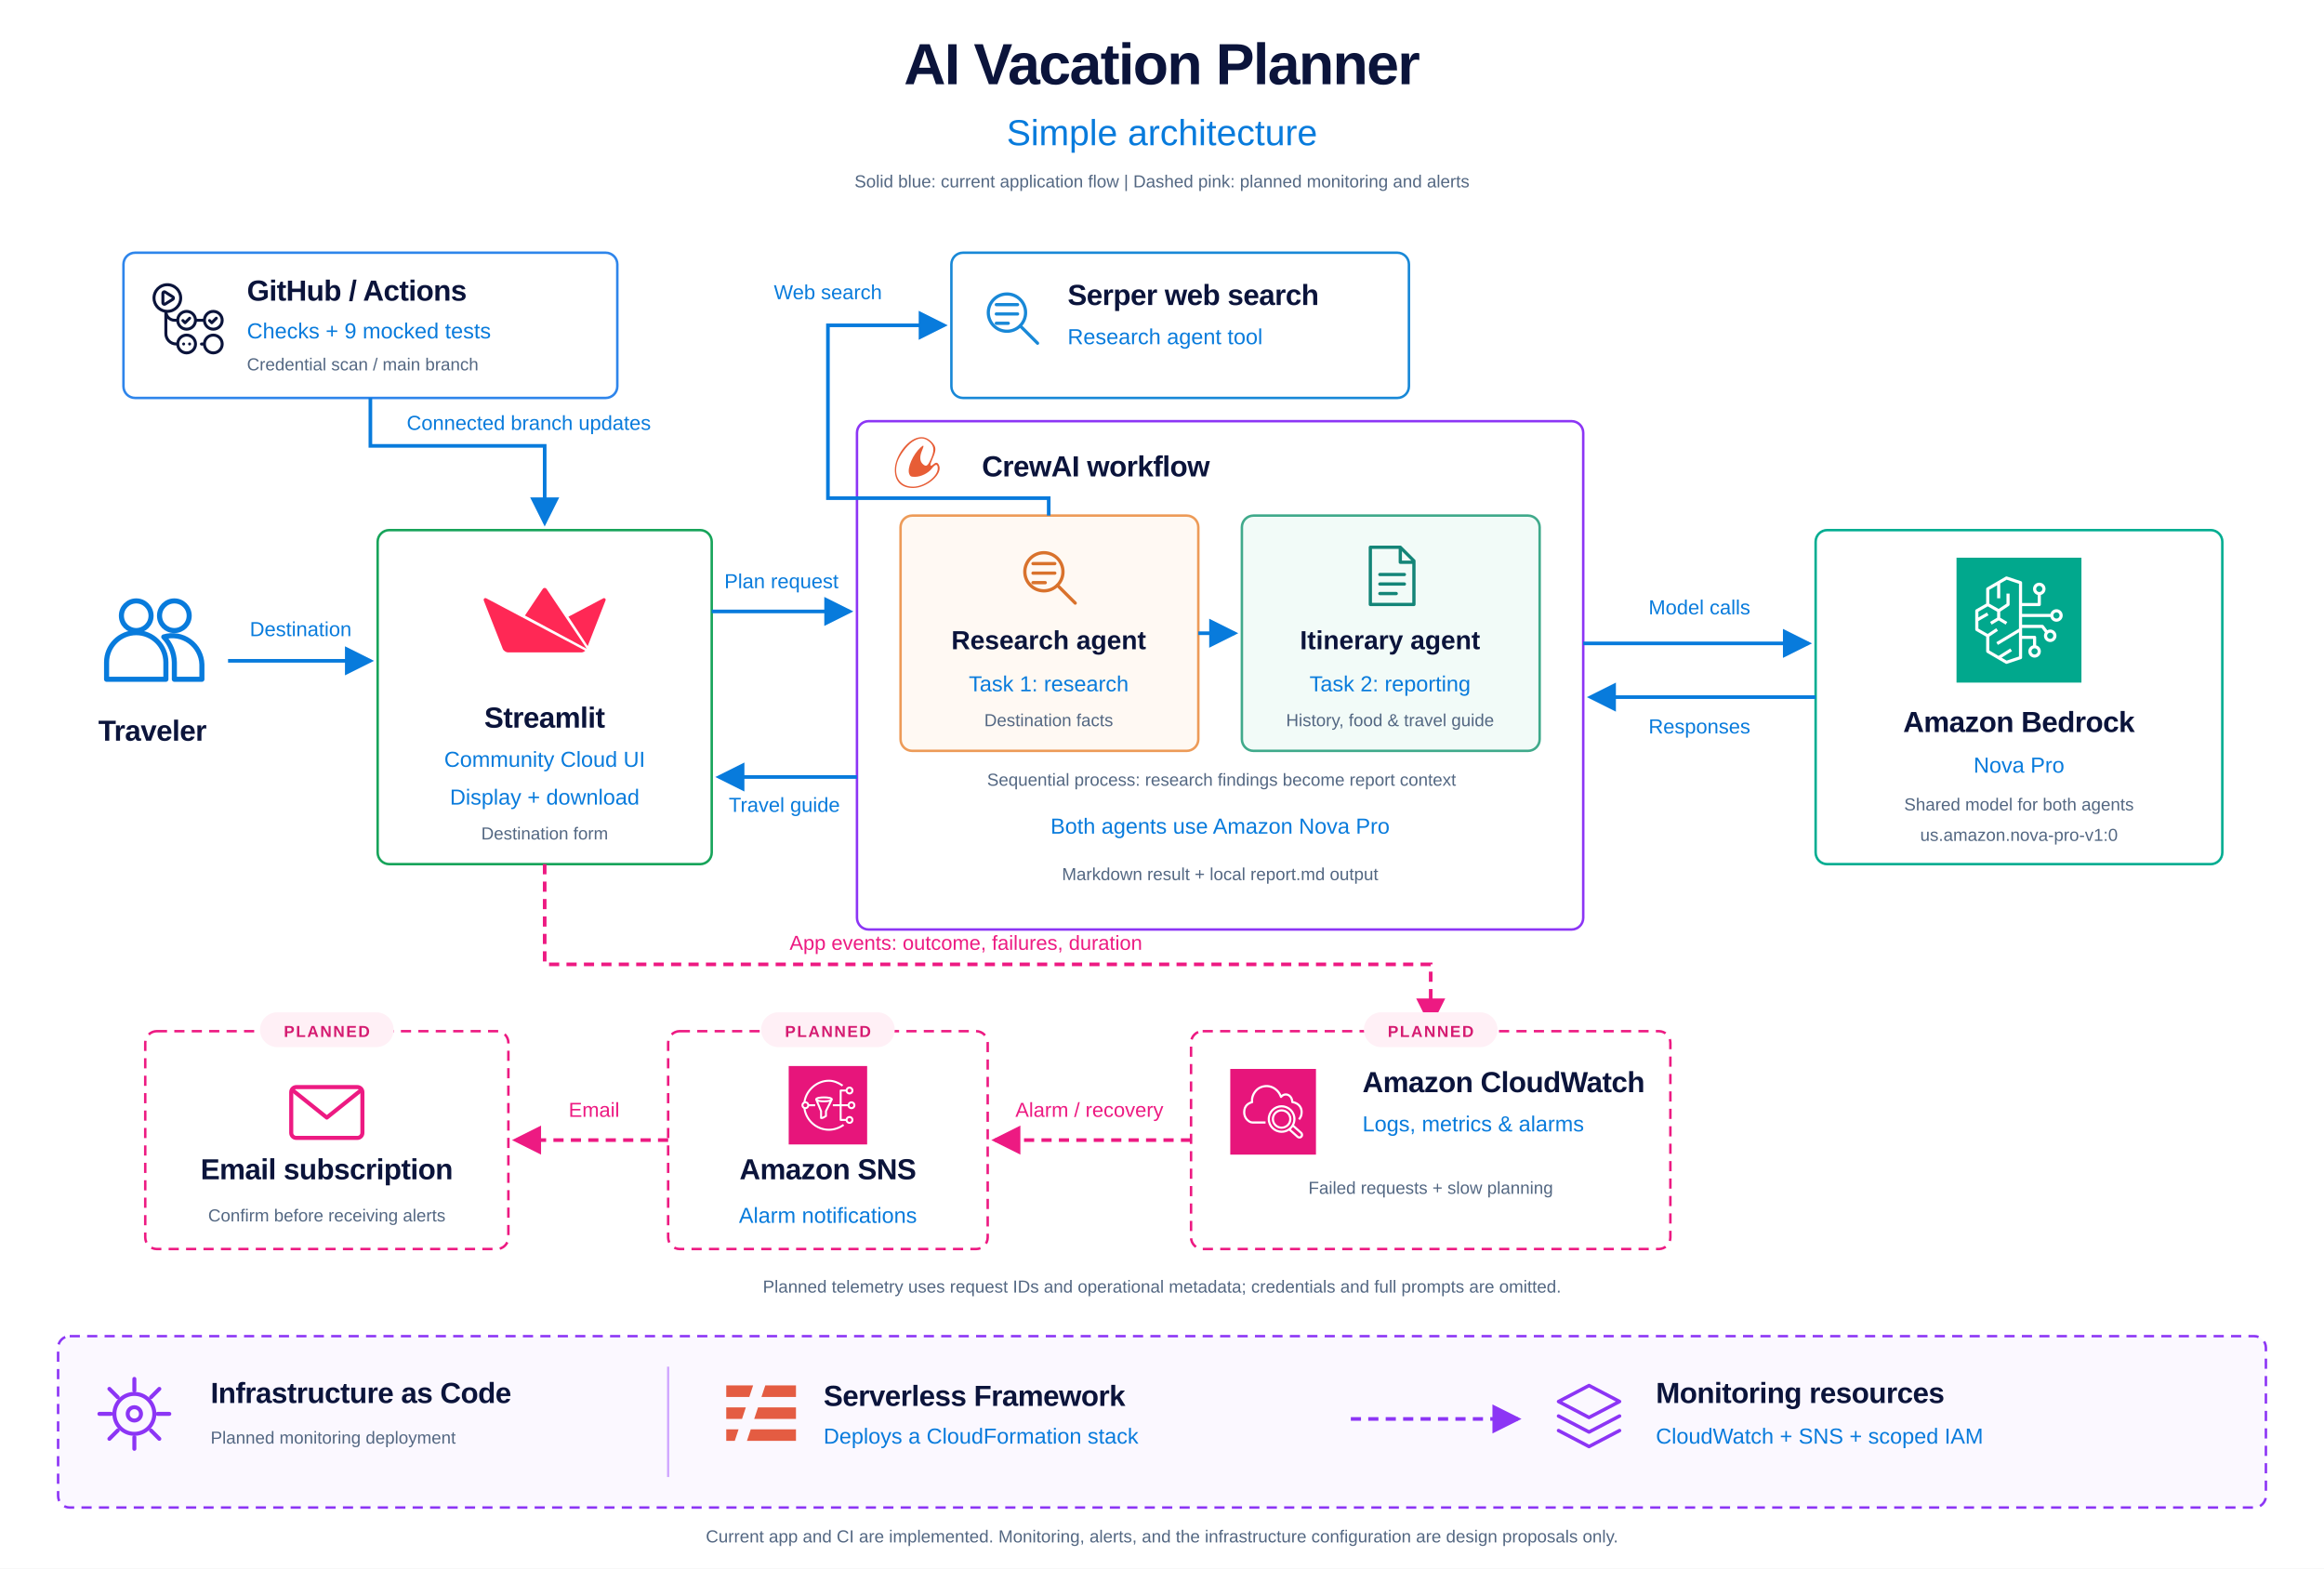
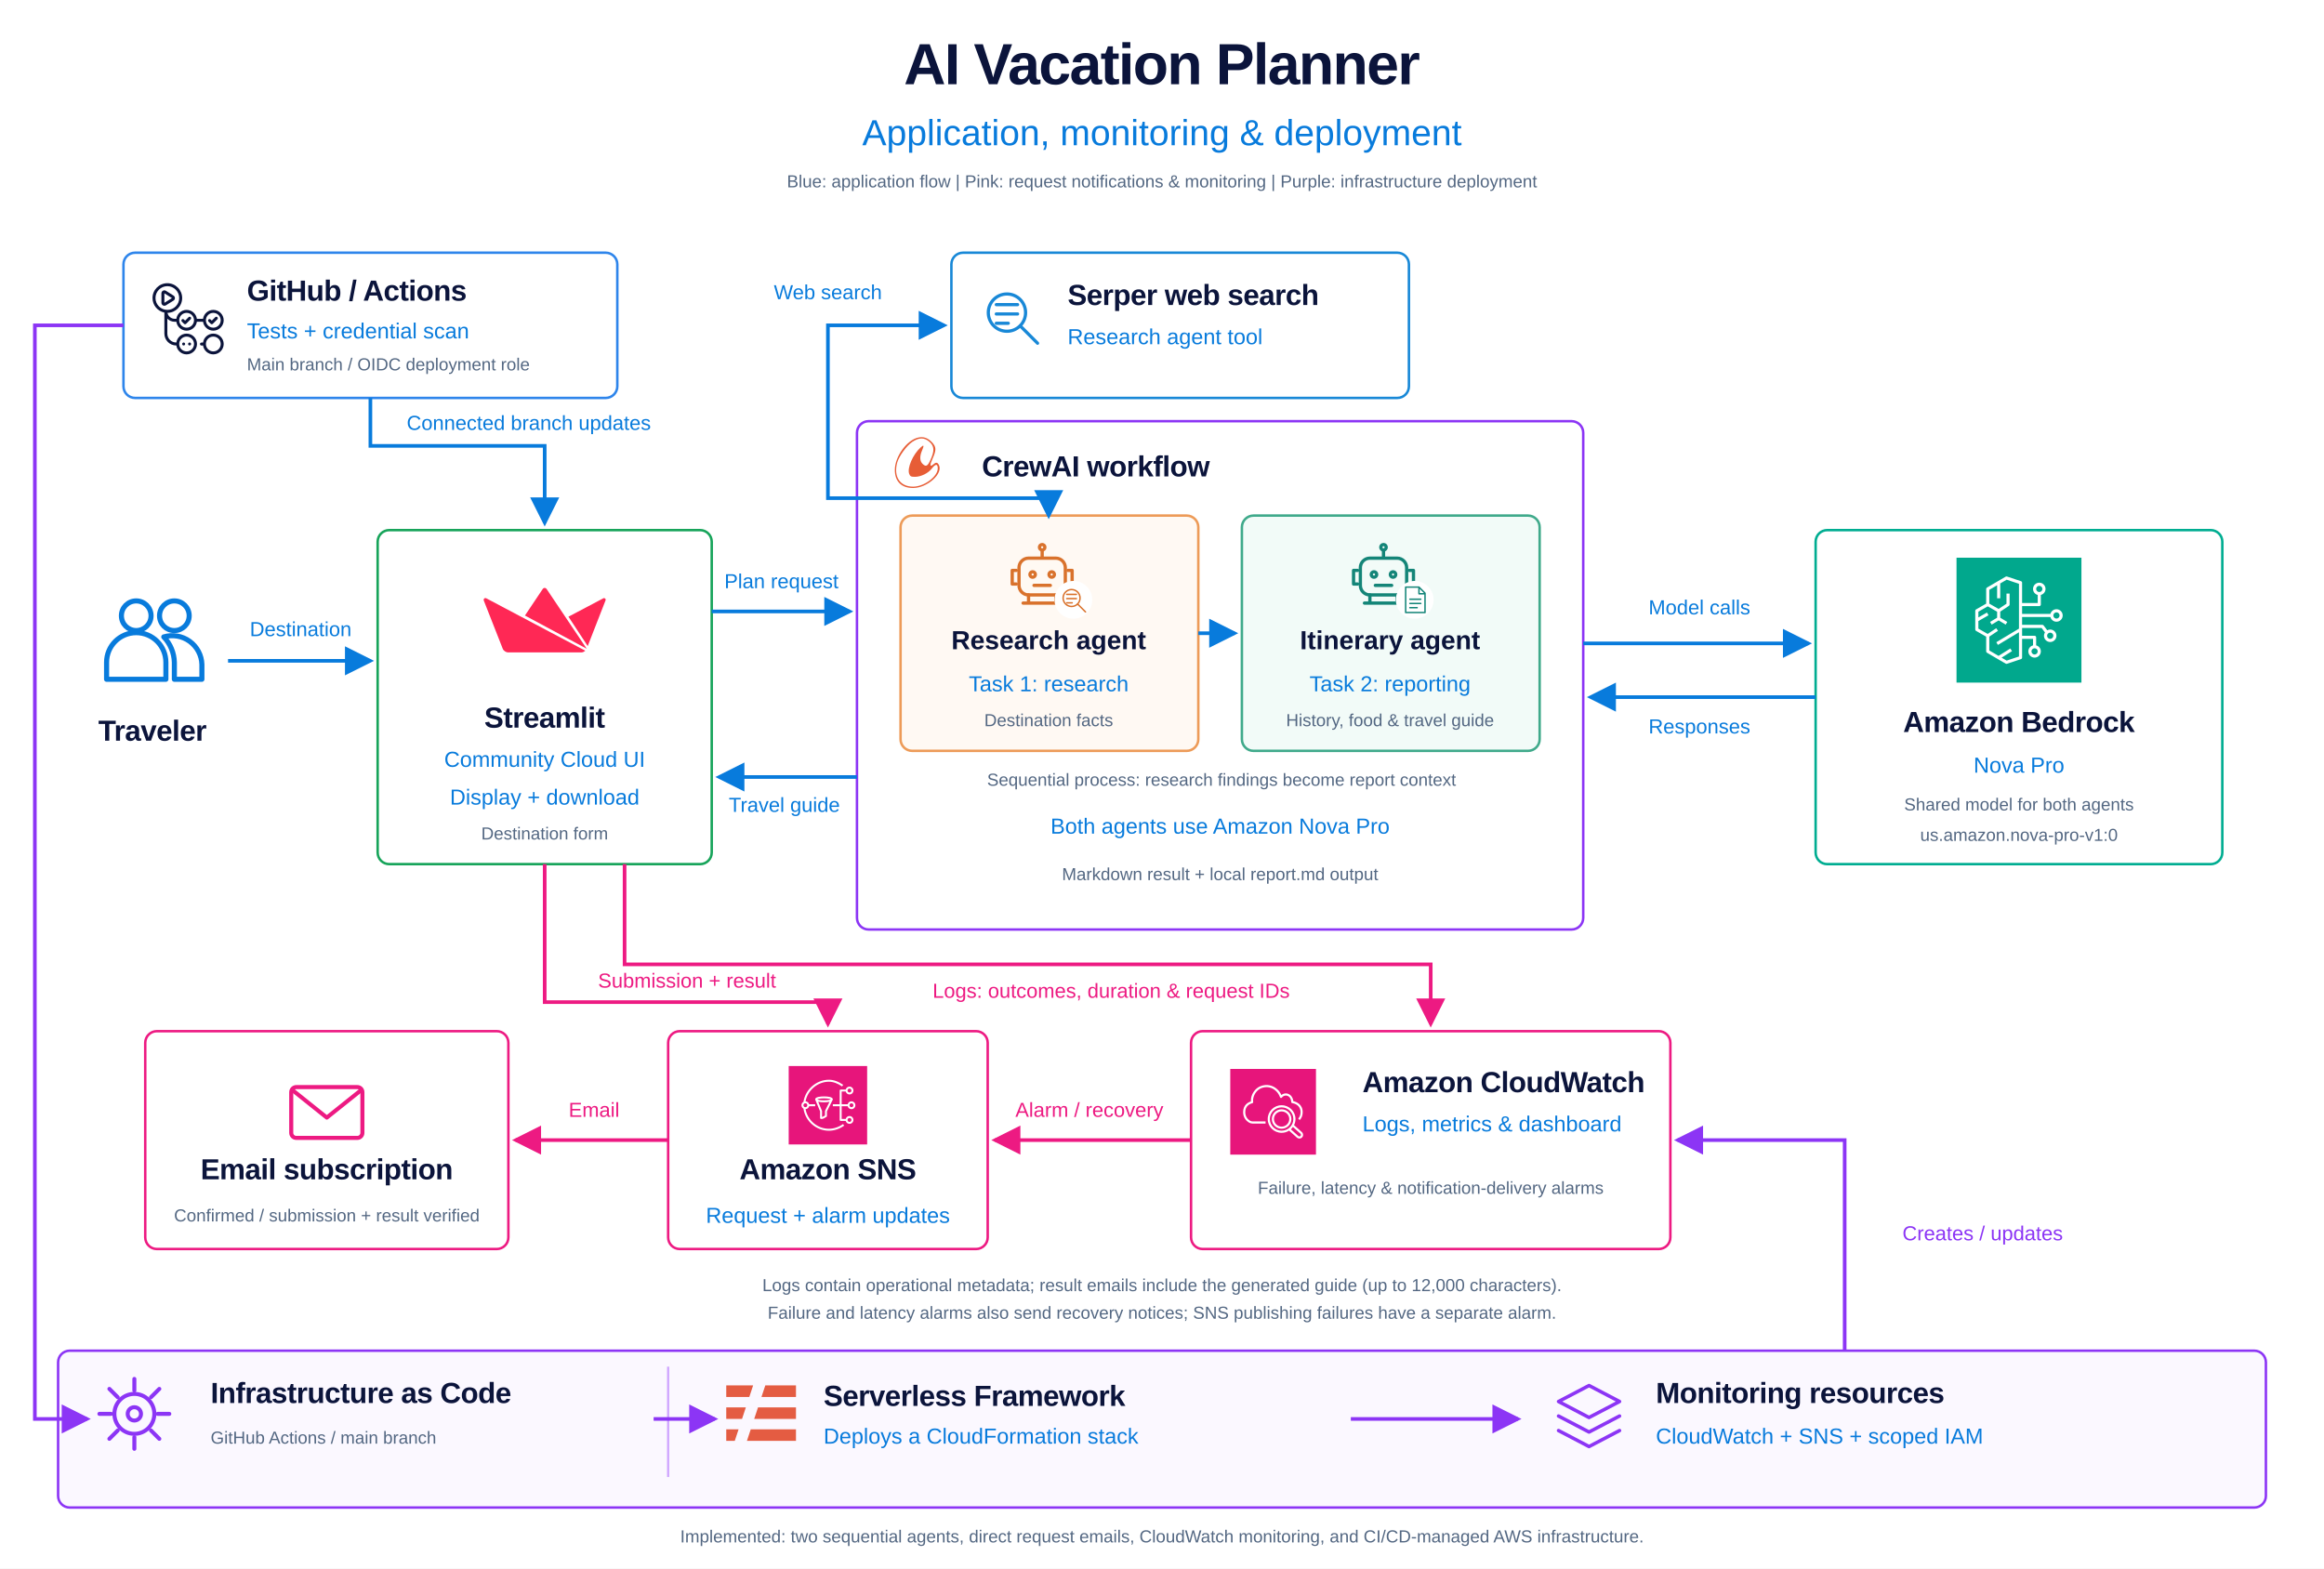
<svg xmlns="http://www.w3.org/2000/svg" width="1600" height="1080" viewBox="0 0 1600 1080" role="img" aria-labelledby="title description">
  <defs>
    <marker id="blue" markerWidth="8" markerHeight="8" refX="7" refY="4" orient="auto">
      <path d="M0 0 8 4 0 8Z" fill="#087bdc" />
+     </marker>
+     <marker id="blue-start" markerWidth="8" markerHeight="8" refX="1" refY="4" orient="auto">
+       <path d="M8 0 0 4 8 8Z" fill="#087bdc" />
    </marker>
    <marker id="pink" markerWidth="8" markerHeight="8" refX="7" refY="4" orient="auto">
      <path d="M0 0 8 4 0 8Z" fill="#ed1a82" />
    </marker>
    <marker id="purple" markerWidth="8" markerHeight="8" refX="7" refY="4" orient="auto">
      <path d="M0 0 8 4 0 8Z" fill="#8c35f5" />
    </marker>
    <style>
 text{font-family:Arial,Helvetica,sans-serif;fill:#0b143b}
 .title{font-size:40px;font-weight:700;letter-spacing:-1px}
 .subtitle{font-size:25px;fill:#087bdc}
 .node{font-size:20px;font-weight:700;letter-spacing:-.3px}
 .agent{font-size:18px;font-weight:700}
 .body{font-size:15px;fill:#087bdc}
 .small{font-size:12px;fill:#536782}
 .label{font-size:14px;fill:#087bdc}
-  .plan{font-size:11px;font-weight:700;letter-spacing:1px;fill:#d51b71}
 .flow{fill:none;stroke:#087bdc;stroke-width:2.5;marker-end:url(#blue)}
-  .planned{fill:none;stroke:#ed1a82;stroke-width:2.5;stroke-dasharray:7 5;marker-end:url(#pink)}
-  .infra{fill:none;stroke:#8c35f5;stroke-width:2.5;stroke-dasharray:7 5;marker-end:url(#purple)}
+  .monitoring{fill:none;stroke:#ed1a82;stroke-width:2.5;marker-end:url(#pink)}
+  .infra{fill:none;stroke:#8c35f5;stroke-width:2.5;marker-end:url(#purple)}
 </style>
  </defs>
  <rect width="1600" height="1080" fill="#fff" />
  <text x="800" y="58" class="title" text-anchor="middle">AI Vacation Planner</text>
-   <text x="800" y="100" class="subtitle" text-anchor="middle">Simple architecture</text>
-   <text x="800" y="129" class="small" text-anchor="middle">Solid blue: current application flow  |  Dashed pink: planned monitoring and alerts</text>
+   <text x="800" y="100" class="subtitle" text-anchor="middle">Application, monitoring &amp; deployment</text>
+   <text x="800" y="129" class="small" text-anchor="middle">Blue: application flow  |  Pink: request notifications &amp; monitoring  |  Purple: infrastructure deployment</text>
  <rect x="85" y="174" width="340" height="100" rx="8" fill="#fff" stroke="#2e85eb" stroke-width="1.7" />
  <g transform="translate(105 195) scale(2.041667)" fill="#0b143b">
    <path d="M10.984 13.836a.5.5 0 0 1-.353-.146l-.745-.743a.5.5 0 1 1 .706-.708l.392.391 1.181-1.18a.5.5 0 0 1 .708.707l-1.535 1.533a.504.504 0 0 1-.354.146zm9.353-.147l1.534-1.532a.5.5 0 0 0-.707-.707l-1.181 1.18-.392-.391a.5.5 0 1 0-.706.708l.746.743a.497.497 0 0 0 .706-.001zM4.527 7.452l2.557-1.585A1 1 0 0 0 7.09 4.17L4.533 2.56A1 1 0 0 0 3 3.406v3.196a1.001 1.001 0 0 0 1.527.85zm2.03-2.436L4 6.602V3.406l2.557 1.61zM24 12.5c0 1.93-1.57 3.5-3.5 3.5a3.503 3.503 0 0 1-3.46-3h-2.08a3.503 3.503 0 0 1-3.46 3 3.502 3.502 0 0 1-3.46-3h-.558c-.972 0-1.85-.399-2.482-1.042V17c0 1.654 1.346 3 3 3h.04c.244-1.693 1.7-3 3.46-3 1.93 0 3.5 1.57 3.5 3.5S13.43 24 11.5 24a3.502 3.502 0 0 1-3.46-3H8c-2.206 0-4-1.794-4-4V9.899A5.008 5.008 0 0 1 0 5c0-2.757 2.243-5 5-5s5 2.243 5 5a5.005 5.005 0 0 1-4.952 4.998A2.482 2.482 0 0 0 7.482 12h.558c.244-1.693 1.7-3 3.46-3a3.502 3.502 0 0 1 3.46 3h2.08a3.503 3.503 0 0 1 3.46-3c1.93 0 3.5 1.57 3.5 3.5zm-15 8c0 1.378 1.122 2.5 2.5 2.5s2.5-1.122 2.5-2.5-1.122-2.5-2.5-2.5S9 19.122 9 20.5zM5 9c2.206 0 4-1.794 4-4S7.206 1 5 1 1 2.794 1 5s1.794 4 4 4zm9 3.5c0-1.378-1.122-2.5-2.5-2.5S9 11.122 9 12.5s1.122 2.5 2.5 2.5 2.5-1.122 2.5-2.5zm9 0c0-1.378-1.122-2.5-2.5-2.5S18 11.122 18 12.5s1.122 2.5 2.5 2.5 2.5-1.122 2.5-2.5zm-13 8a.5.5 0 1 0 1 0 .5.5 0 0 0-1 0zm2 0a.5.5 0 1 0 1 0 .5.5 0 0 0-1 0zm12 0c0 1.93-1.57 3.5-3.5 3.5a3.503 3.503 0 0 1-3.46-3.002c-.007.001-.013.005-.021.005l-.506.017h-.017a.5.5 0 0 1-.016-.999l.506-.017c.018-.002.035.006.052.007A3.503 3.503 0 0 1 20.5 17c1.93 0 3.5 1.57 3.5 3.5zm-1 0c0-1.378-1.122-2.5-2.5-2.5S18 19.122 18 20.5s1.122 2.5 2.5 2.5 2.5-1.122 2.5-2.5z" />
  </g>
  <text x="170" y="207" class="node" text-anchor="start">GitHub / Actions</text>
-   <text x="170" y="233" class="body" text-anchor="start">Checks + 9 mocked tests</text>
-   <text x="170" y="255" class="small" text-anchor="start">Credential scan / main branch</text>
+   <text x="170" y="233" class="body" text-anchor="start">Tests + credential scan</text>
+   <text x="170" y="255" class="small" text-anchor="start">Main branch / OIDC deployment role</text>
  <path d="M255 274V307H375V360" class="flow" />
  <text x="280" y="296" class="label" text-anchor="start">Connected branch updates</text>
  <rect x="655" y="174" width="315" height="100" rx="8" fill="#fff" stroke="#1888d7" stroke-width="1.7" />
  <g transform="translate(674 196) scale(0.9166667)" fill="none" stroke="#1888d7" stroke-width="2.4" stroke-linecap="round" stroke-linejoin="round">
    <circle cx="21" cy="21" r="14" />
    <path d="m31 31 13 13M13 15h16M13 22h16M13 29h9" />
  </g>
  <text x="735" y="210" class="node" text-anchor="start">Serper web search</text>
  <text x="735" y="237" class="body" text-anchor="start">Research agent tool</text>
  <g transform="translate(69 405) scale(1.458333)" fill="none" stroke="#087bdc" stroke-width="2.4" stroke-linecap="round" stroke-linejoin="round">
    <circle cx="17" cy="13" r="7" />
    <circle cx="35" cy="13" r="7" />
    <path d="M3 43v-8a14 14 0 0 1 28 0v8ZM30 23a14 14 0 0 1 18 13v7H35V35a18 18 0 0 0-5-12Z" />
  </g>
  <text x="105" y="510" class="node" text-anchor="middle">Traveler</text>
  <path d="M157 455H255" class="flow" />
  <text x="207" y="438" class="label" text-anchor="middle">Destination</text>
  <rect x="260" y="365" width="230" height="230" rx="8" fill="#fff" stroke="#17a45a" stroke-width="1.7" />
  <g transform="translate(333 385) scale(3.5)" fill="#ff2855">
    <path d="M16.673 11.32l6.862-3.618c.233-.136.554.12.442.387L20.463 17.1zm-8.556-.229l3.473-5.187c.203-.328.578-.316.793-.028l7.886 11.75zm-3.375 7.25c-.28 0-.835-.284-.993-.716l-3.72-9.46c-.118-.331.139-.614.48-.464l19.474 10.306c-.149.147-.453.337-.72.334z" />
  </g>
  <text x="375" y="501" class="node" text-anchor="middle">Streamlit</text>
  <text x="375" y="528" class="body" text-anchor="middle">Community Cloud UI</text>
  <text x="375" y="554" class="body" text-anchor="middle">Display + download</text>
  <text x="375" y="578" class="small" text-anchor="middle">Destination form</text>
  <rect x="590" y="290" width="500" height="350" rx="8" fill="#fff" stroke="#8c35f5" stroke-width="1.7" />
  <g transform="translate(614 301) scale(1.458333)" fill="#e75d36">
    <path d="M12.482.18C7.161 1.319 1.478 9.069 1.426 15.372c-.051 5.527 3.1 8.68 8.68 8.627 6.716-.05 14.259-6.87 12.09-10.9-.672-1.292-1.396-1.344-2.687-.207-1.602 1.395-1.654.31-.207-2.893 1.757-3.98 1.705-5.322-.31-7.544C17.03.388 14.962-.388 12.482.181Zm5.322 2.068c2.273 2.015 2.376 4.236.465 8.42-1.395 3.1-2.17 3.515-3.824 1.86-1.24-1.24-1.343-3.46-.258-6.044 1.137-2.635.982-3.1-.568-1.653-3.72 3.358-6.458 9.765-5.424 12.503.464 1.189.825 1.395 2.737 1.395 2.79 0 6.303-1.705 7.957-3.926 1.756-2.274 2.79-2.274 2.79-.052 0 3.875-6.459 8.627-11.625 8.627-6.251 0-9.351-4.752-7.491-11.47.878-2.995 4.443-7.904 7.077-9.66 3.255-2.17 5.684-2.17 8.164 0z" />
  </g>
  <text x="676" y="328" class="node" text-anchor="start">CrewAI workflow</text>
  <rect x="620" y="355" width="205" height="162" rx="8" fill="#fff9f3" stroke="#ed9b58" stroke-width="1.7" />
-   <g transform="translate(699 374) scale(0.9375)" fill="none" stroke="#d9722c" stroke-width="2.4" stroke-linecap="round" stroke-linejoin="round">
-     <circle cx="21" cy="21" r="14" />
-     <path d="m31 31 13 13M13 15h16M13 22h16M13 29h9" />
+   <g id="research-agent">
+     <g transform="translate(695 374) scale(0.9375)" fill="none" stroke="#d9722c" stroke-width="2.4" stroke-linecap="round" stroke-linejoin="round">
+       <path d="M24 10V5M5 20H2v10h3M43 20h3v10h-3" />
+       <circle cx="24" cy="3" r="2" />
+       <rect x="7" y="11" width="34" height="27" rx="7" />
+       <circle cx="17" cy="23" r="2" />
+       <circle cx="31" cy="23" r="2" />
+       <path d="M18 31h12M14 38v6M34 38v6M10 44h28" />
+     </g>
+     <circle cx="739" cy="413" r="13" fill="#fff" />
+     <g transform="translate(729 403) scale(0.4166667)" fill="none" stroke="#d9722c" stroke-width="2.4" stroke-linecap="round" stroke-linejoin="round">
+       <circle cx="21" cy="21" r="14" />
+       <path d="m31 31 13 13M13 15h16M13 22h16M13 29h9" />
+     </g>
  </g>
  <text x="722" y="447" class="agent" text-anchor="middle">Research agent</text>
  <text x="722" y="476" class="body" text-anchor="middle">Task 1: research</text>
  <text x="722" y="500" class="small" text-anchor="middle">Destination facts</text>
  <rect x="855" y="355" width="205" height="162" rx="8" fill="#f2fbf8" stroke="#40aa8b" stroke-width="1.7" />
-   <g transform="translate(935 374) scale(0.9375)" fill="none" stroke="#148578" stroke-width="2.4" stroke-linecap="round" stroke-linejoin="round">
-     <path d="M9 3h22l10 10v32H9ZM31 3v11h10M16 23h18M16 30h18M16 37h12" />
+   <g id="itinerary-agent">
+     <g transform="translate(930 374) scale(0.9375)" fill="none" stroke="#148578" stroke-width="2.4" stroke-linecap="round" stroke-linejoin="round">
+       <path d="M24 10V5M5 20H2v10h3M43 20h3v10h-3" />
+       <circle cx="24" cy="3" r="2" />
+       <rect x="7" y="11" width="34" height="27" rx="7" />
+       <circle cx="17" cy="23" r="2" />
+       <circle cx="31" cy="23" r="2" />
+       <path d="M18 31h12M14 38v6M34 38v6M10 44h28" />
+     </g>
+     <circle cx="974" cy="413" r="13" fill="#fff" />
+     <g transform="translate(964 403) scale(0.4166667)" fill="none" stroke="#148578" stroke-width="2.4" stroke-linecap="round" stroke-linejoin="round">
+       <path d="M9 3h22l10 10v32H9ZM31 3v11h10M16 23h18M16 30h18M16 37h12" />
+     </g>
  </g>
  <text x="957" y="447" class="agent" text-anchor="middle">Itinerary agent</text>
  <text x="957" y="476" class="body" text-anchor="middle">Task 2: reporting</text>
  <text x="957" y="500" class="small" text-anchor="middle">History, food &amp; travel guide</text>
  <path d="M825 436H850" class="flow" />
  <text x="841" y="541" class="small" text-anchor="middle">Sequential process: research findings become report context</text>
  <text x="840" y="574" class="body" text-anchor="middle">Both agents use Amazon Nova Pro</text>
  <text x="840" y="606" class="small" text-anchor="middle">Markdown result + local report.md output</text>
  <path d="M490 421H585" class="flow" />
  <text x="538" y="405" class="label" text-anchor="middle">Plan request</text>
  <path d="M590 535H495" class="flow" />
  <text x="540" y="559" class="label" text-anchor="middle">Travel guide</text>
-   <path d="M722 355V343H570V224H650" class="flow" />
+   <path d="M722 355V343H570V224H650" class="flow" marker-start="url(#blue-start)" />
  <text x="570" y="206" class="label" text-anchor="middle">Web search</text>
  <rect x="1250" y="365" width="280" height="230" rx="8" fill="#fff" stroke="#00ad91" stroke-width="1.7" />
  <g transform="translate(1347 384) scale(1.075)">
    <g stroke="none" stroke-width="1" fill="none" fill-rule="evenodd">
      <g fill="#01A88D">
        <rect x="0" y="0" width="80" height="80" />
      </g>
      <g transform="translate(12, 12)" fill="#FFFFFF">
        <path d="M52,27 C50.897,27 50,26.103 50,25 C50,23.897 50.897,23 52,23 C53.103,23 54,23.897 54,25 C54,26.103 53.103,27 52,27 L52,27 Z M20.113,53.908 L16.865,52.014 L23.53,47.848 L22.47,46.152 L14.913,50.875 L9,47.426 L9,38.535 L14.555,34.832 L13.445,33.168 L7.959,36.825 L2,33.42 L2,28.58 L8.496,24.868 L7.504,23.132 L2,26.277 L2,22.58 L8,19.152 L14,22.58 L14,26.434 L9.485,29.143 L10.515,30.857 L15,28.166 L19.485,30.857 L20.515,29.143 L16,26.434 L16,22.535 L21.555,18.832 C21.833,18.646 22,18.334 22,18 L22,11 L20,11 L20,17.465 L14.959,20.825 L9,17.42 L9,8.574 L14,5.658 L14,14 L16,14 L16,4.491 L20.113,2.092 L28,4.721 L28,33.434 L13.485,42.143 L14.515,43.857 L28,35.766 L28,51.279 L20.113,53.908 Z M50,38 C50,39.103 49.103,40 48,40 C46.897,40 46,39.103 46,38 C46,36.897 46.897,36 48,36 C49.103,36 50,36.897 50,38 L50,38 Z M40,48 C40,49.103 39.103,50 38,50 C36.897,50 36,49.103 36,48 C36,46.897 36.897,46 38,46 C39.103,46 40,46.897 40,48 L40,48 Z M39,8 C39,6.897 39.897,6 41,6 C42.103,6 43,6.897 43,8 C43,9.103 42.103,10 41,10 C39.897,10 39,9.103 39,8 L39,8 Z M52,21 C50.141,21 48.589,22.28 48.142,24 L30,24 L30,19 L41,19 C41.553,19 42,18.552 42,18 L42,11.858 C43.72,11.411 45,9.858 45,8 C45,5.794 43.206,4 41,4 C38.794,4 37,5.794 37,8 C37,9.858 38.28,11.411 40,11.858 L40,17 L30,17 L30,4 C30,3.569 29.725,3.188 29.316,3.051 L20.316,0.051 C20.042,-0.039 19.744,-0.009 19.496,0.136 L7.496,7.136 C7.188,7.315 7,7.645 7,8 L7,17.42 L0.504,21.132 C0.192,21.31 0,21.641 0,22 L0,34 C0,34.359 0.192,34.69 0.504,34.868 L7,38.58 L7,48 C7,48.355 7.188,48.685 7.496,48.864 L19.496,55.864 C19.65,55.954 19.825,56 20,56 C20.106,56 20.213,55.983 20.316,55.949 L29.316,52.949 C29.725,52.812 30,52.431 30,52 L30,40 L37,40 L37,44.142 C35.28,44.589 34,46.142 34,48 C34,50.206 35.794,52 38,52 C40.206,52 42,50.206 42,48 C42,46.142 40.72,44.589 39,44.142 L39,39 C39,38.448 38.553,38 38,38 L30,38 L30,33 L42.5,33 L44.638,35.85 C44.239,36.472 44,37.207 44,38 C44,40.206 45.794,42 48,42 C50.206,42 52,40.206 52,38 C52,35.794 50.206,34 48,34 C47.316,34 46.682,34.188 46.119,34.492 L43.8,31.4 C43.611,31.148 43.314,31 43,31 L30,31 L30,26 L48.142,26 C48.589,27.72 50.141,29 52,29 C54.206,29 56,27.206 56,25 C56,22.794 54.206,21 52,21 L52,21 Z" />
      </g>
    </g>
  </g>
  <text x="1390" y="504" class="node" text-anchor="middle">Amazon Bedrock</text>
  <text x="1390" y="532" class="body" text-anchor="middle">Nova Pro</text>
  <text x="1390" y="558" class="small" text-anchor="middle">Shared model for both agents</text>
  <text x="1390" y="579" class="small" text-anchor="middle">us.amazon.nova-pro-v1:0</text>
  <path d="M1090 443H1245" class="flow" />
  <text x="1170" y="423" class="label" text-anchor="middle">Model calls</text>
  <path d="M1250 480H1095" class="flow" />
  <text x="1170" y="505" class="label" text-anchor="middle">Responses</text>
-   <path d="M375 595V664H985V705" class="planned" />
-   <text x="665" y="654" class="label" text-anchor="middle" style="fill:#ed1a82">App events: outcome, failures, duration</text>
-   <rect x="820" y="710" width="330" height="150" rx="8" fill="#fff" stroke="#ed1a82" stroke-width="1.7" stroke-dasharray="7 5" />
-   <rect x="939" y="697" width="92" height="24" rx="12" fill="#fff0f6" />
-   <text x="985.0" y="714" class="plan" text-anchor="middle">PLANNED</text>
+   <path d="M430 595V664H985V705" class="monitoring" />
+   <text x="765" y="687" class="label" text-anchor="middle" style="fill:#ed1a82">Logs: outcomes, duration &amp; request IDs</text>
+   <path d="M375 595V690H570V705" class="monitoring" />
+   <text x="473" y="680" class="label" text-anchor="middle" style="fill:#ed1a82">Submission + result</text>
+   <rect x="820" y="710" width="330" height="150" rx="8" fill="#fff" stroke="#ed1a82" stroke-width="1.7" />
  <g transform="translate(847 736) scale(0.7375)">
    <g stroke="none" stroke-width="1" fill="none" fill-rule="evenodd">
      <g fill="#E7157B">
        <rect x="0" y="0" width="80" height="80" />
      </g>
      <path d="M55.059,46.777 C55.059,42.868 51.858,39.688 47.922,39.688 C43.987,39.688 40.786,42.868 40.786,46.777 C40.786,50.687 43.987,53.867 47.922,53.867 C51.858,53.867 55.059,50.687 55.059,46.777 M57.07,46.777 C57.07,51.788 52.966,55.864 47.922,55.864 C42.879,55.864 38.775,51.788 38.775,46.777 C38.775,41.767 42.879,37.691 47.922,37.691 C52.966,37.691 57.07,41.767 57.07,46.777 M65.51,60.474 L58.501,54.203 C57.935,54.994 57.281,55.717 56.554,56.363 L63.552,62.633 C64.15,63.169 65.078,63.119 65.618,62.526 C66.155,61.932 66.107,61.011 65.51,60.474 M47.922,57.662 C53.965,57.662 58.88,52.779 58.88,46.777 C58.88,40.775 53.965,35.893 47.922,35.893 C41.881,35.893 36.965,40.775 36.965,46.777 C36.965,52.779 41.881,57.662 47.922,57.662 M67.112,63.863 C66.426,64.617 65.478,65 64.529,65 C63.7,65 62.87,64.708 62.207,64.117 L54.931,57.599 C52.907,58.897 50.506,59.659 47.922,59.659 C40.772,59.659 34.955,53.88 34.955,46.777 C34.955,39.675 40.772,33.896 47.922,33.896 C55.073,33.896 60.891,39.675 60.891,46.777 C60.891,48.815 60.399,50.737 59.547,52.451 L66.856,58.991 C68.275,60.266 68.39,62.45 67.112,63.863 M21.28,29.393 C21.28,29.912 21.312,30.429 21.374,30.929 C21.409,31.214 21.321,31.498 21.13,31.713 C20.978,31.884 20.774,31.997 20.551,32.035 C18.079,32.669 14.01,34.588 14.01,40.346 C14.01,44.693 16.424,47.093 18.45,48.341 C19.141,48.774 19.959,49.005 20.823,49.014 L32.945,49.025 L32.943,51.022 L20.812,51.011 C19.566,50.998 18.384,50.661 17.384,50.035 C15.377,48.797 12,45.89 12,40.346 C12,33.662 16.6,31.192 19.3,30.319 C19.28,30.012 19.27,29.702 19.27,29.393 C19.27,23.932 22.998,18.27 27.942,16.222 C33.724,13.815 39.85,15.008 44.326,19.411 C45.714,20.775 46.855,22.432 47.73,24.348 C48.906,23.38 50.356,22.846 51.884,22.846 C54.886,22.846 58.266,25.11 58.868,30.061 C61.68,30.705 67.621,32.955 67.621,40.423 C67.621,43.404 66.68,45.867 64.823,47.742 L63.39,46.341 C64.863,44.853 65.61,42.862 65.61,40.423 C65.61,33.891 60.106,32.266 57.737,31.872 C57.468,31.827 57.23,31.675 57.076,31.452 C56.926,31.236 56.869,30.971 56.914,30.715 C56.585,26.66 54.161,24.843 51.884,24.843 C50.447,24.843 49.1,25.538 48.187,26.75 C47.965,27.044 47.604,27.194 47.234,27.14 C46.87,27.086 46.563,26.836 46.437,26.492 C45.614,24.226 44.428,22.321 42.912,20.831 C39.033,17.015 33.728,15.981 28.717,18.065 C24.546,19.792 21.28,24.767 21.28,29.393" fill="#FFFFFF" />
    </g>
  </g>
  <text x="938" y="752" class="node" text-anchor="start">Amazon CloudWatch</text>
-   <text x="938" y="779" class="body" text-anchor="start">Logs, metrics &amp; alarms</text>
-   <text x="985" y="822" class="small" text-anchor="middle">Failed requests + slow planning</text>
-   <rect x="460" y="710" width="220" height="150" rx="8" fill="#fff" stroke="#ed1a82" stroke-width="1.7" stroke-dasharray="7 5" />
-   <rect x="524" y="697" width="92" height="24" rx="12" fill="#fff0f6" />
-   <text x="570.0" y="714" class="plan" text-anchor="middle">PLANNED</text>
+   <text x="938" y="779" class="body" text-anchor="start">Logs, metrics &amp; dashboard</text>
+   <text x="985" y="822" class="small" text-anchor="middle">Failure, latency &amp; notification-delivery alarms</text>
+   <rect x="460" y="710" width="220" height="150" rx="8" fill="#fff" stroke="#ed1a82" stroke-width="1.7" />
  <g transform="translate(543 734) scale(0.675)">
    <g stroke="none" stroke-width="1" fill="none" fill-rule="evenodd">
      <g fill="#E7157B">
        <rect x="0" y="0" width="80" height="80" />
      </g>
      <path d="M17,38 C18.103,38 19,38.897 19,40 C19,41.103 18.103,42 17,42 C15.897,42 15,41.103 15,40 C15,38.897 15.897,38 17,38 L17,38 Z M41,64 C29.314,64 19.289,55.466 17.194,43.98 C18.965,43.894 20.427,42.659 20.857,41 L27,41 L27,39 L20.857,39 C20.427,37.342 18.966,36.107 17.195,36.02 C19.285,24.71 29.511,16 41,16 C45.313,16 49.832,17.622 54.429,20.821 L55.571,19.179 C50.633,15.743 45.73,14 41,14 C28.27,14 16.949,23.865 15.063,36.521 C13.839,37.207 13,38.5 13,40 C13,41.5 13.839,42.793 15.063,43.478 C16.97,56.341 28.056,66 41,66 C46.407,66 51.942,64.157 56.585,60.811 L55.415,59.189 C51.11,62.292 45.991,64 41,64 L41,64 Z M30.101,36.442 C31.955,36.895 34.275,37 36,37 C37.642,37 39.823,36.905 41.629,36.506 L37.105,45.553 C37.036,45.691 37,45.845 37,46 L37,50.453 C36.199,50.964 34.833,51.812 34,51.986 L34,46 C34,45.868 33.974,45.737 33.923,45.615 L30.101,36.442 Z M36,33 C40.025,33 42.174,33.604 42.841,34 C42.174,34.396 40.025,35 36,35 C31.975,35 29.826,34.396 29.159,34 C29.826,33.604 31.975,33 36,33 L36,33 Z M33,54 L34,54 C34.043,54 34.086,53.997 34.128,53.992 C35.352,53.833 36.909,52.887 38.272,52.013 L38.535,51.845 C38.824,51.661 39,51.342 39,51 L39,46.236 L44.559,35.12 C44.833,34.801 45,34.434 45,34 C45,31.39 39.361,31 36,31 C32.639,31 27,31.39 27,34 C27,34.366 27.12,34.684 27.32,34.967 L32,46.2 L32,53 C32,53.552 32.447,54 33,54 L33,54 Z M62,53 C63.103,53 64,53.897 64,55 C64,56.103 63.103,57 62,57 C60.897,57 60,56.103 60,55 C60,53.897 60.897,53 62,53 L62,53 Z M62,23 C63.103,23 64,23.897 64,25 C64,26.103 63.103,27 62,27 C60.897,27 60,26.103 60,25 C60,23.897 60.897,23 62,23 L62,23 Z M64,38 C65.103,38 66,38.897 66,40 C66,41.103 65.103,42 64,42 C62.897,42 62,41.103 62,40 C62,38.897 62.897,38 64,38 L64,38 Z M54,41 L60.143,41 C60.589,42.72 62.142,44 64,44 C66.206,44 68,42.206 68,40 C68,37.794 66.206,36 64,36 C62.142,36 60.589,37.28 60.143,39 L54,39 L54,26 L58.143,26 C58.589,27.72 60.142,29 62,29 C64.206,29 66,27.206 66,25 C66,22.794 64.206,21 62,21 C60.142,21 58.589,22.28 58.143,24 L53,24 C52.447,24 52,24.448 52,25 L52,39 L45,39 L45,41 L52,41 L52,55 C52,55.552 52.447,56 53,56 L58.143,56 C58.589,57.72 60.142,59 62,59 C64.206,59 66,57.206 66,55 C66,52.794 64.206,51 62,51 C60.142,51 58.589,52.28 58.143,54 L54,54 L54,41 Z" fill="#FFFFFF" />
    </g>
  </g>
  <text x="570" y="812" class="node" text-anchor="middle">Amazon SNS</text>
-   <text x="570" y="842" class="body" text-anchor="middle">Alarm notifications</text>
-   <rect x="100" y="710" width="250" height="150" rx="8" fill="#fff" stroke="#ed1a82" stroke-width="1.7" stroke-dasharray="7 5" />
-   <rect x="179" y="697" width="92" height="24" rx="12" fill="#fff0f6" />
-   <text x="225.0" y="714" class="plan" text-anchor="middle">PLANNED</text>
+   <text x="570" y="842" class="body" text-anchor="middle">Request + alarm updates</text>
+   <rect x="100" y="710" width="250" height="150" rx="8" fill="#fff" stroke="#ed1a82" stroke-width="1.7" />
  <g transform="translate(197 738) scale(1.166667)" fill="none" stroke="#ed1a82" stroke-width="2.4" stroke-linecap="round" stroke-linejoin="round">
    <rect x="3" y="9" width="42" height="30" rx="3" />
    <path d="m4 11 20 16 20-16" />
  </g>
  <text x="225" y="812" class="node" text-anchor="middle">Email subscription</text>
-   <text x="225" y="841" class="small" text-anchor="middle">Confirm before receiving alerts</text>
-   <path d="M820 785H685" class="planned" />
+   <text x="225" y="841" class="small" text-anchor="middle">Confirmed / submission + result verified</text>
+   <path d="M820 785H685" class="monitoring" />
  <text x="750" y="769" class="label" text-anchor="middle" style="fill:#ed1a82">Alarm / recovery</text>
-   <path d="M460 785H355" class="planned" />
+   <path d="M460 785H355" class="monitoring" />
  <text x="409" y="769" class="label" text-anchor="middle" style="fill:#ed1a82">Email</text>
-   <text x="800" y="890" class="small" text-anchor="middle">Planned telemetry uses request IDs and operational metadata; credentials and full prompts are omitted.</text>
-   <rect x="40" y="920" width="1520" height="118" rx="8" fill="#fbf8ff" stroke="#8c35f5" stroke-width="1.7" stroke-dasharray="7 5" />
+   <text x="800" y="889" class="small" text-anchor="middle">Logs contain operational metadata; result emails include the generated guide (up to 12,000 characters).</text>
+   <text x="800" y="908" class="small" text-anchor="middle">Failure and latency alarms also send recovery notices; SNS publishing failures have a separate alarm.</text>
+   <rect x="40" y="930" width="1520" height="108" rx="8" fill="#fbf8ff" stroke="#8c35f5" stroke-width="1.7" />
+   <path d="M85 224H24V977H60" class="infra" />
  <g transform="translate(65 946) scale(1.145833)" fill="none" stroke="#8c35f5" stroke-width="2.4" stroke-linecap="round" stroke-linejoin="round">
    <circle cx="24" cy="24" r="12" />
    <circle cx="24" cy="24" r="4" />
    <path d="M24 3v7M24 38v7M3 24h7M38 24h7M9 9l5 5M34 34l5 5M9 39l5-5M34 14l5-5" />
  </g>
  <text x="145" y="966" class="node" text-anchor="start">Infrastructure as Code</text>
-   <text x="145" y="994" class="small" text-anchor="start">Planned monitoring deployment</text>
+   <text x="145" y="994" class="small" text-anchor="start">GitHub Actions / main branch</text>
  <path d="M460 941V1017" fill="none" stroke="#cfa6ff" stroke-width="1.5" />
  <g transform="translate(500 949) scale(2.0)" fill="#e45c42">
    <path d="M0 17.57h4.248l-1.316 3.974H0zm0-7.557h6.75l-1.316 3.974H0zm0-7.557h9.252L7.936 6.431H0zm13.44 0H24v3.975H12.123zM9.62 13.987l1.317-3.974H24v3.974zM8.436 17.57H24v3.975H7.119Z" />
  </g>
  <text x="567" y="968" class="node" text-anchor="start">Serverless Framework</text>
  <text x="567" y="994" class="body" text-anchor="start">Deploys a CloudFormation stack</text>
+   <path d="M450 977H492" class="infra" />
  <path d="M930 977H1045" class="infra" />
+   <path d="M1270 930V785H1155" class="infra" />
+   <text x="1365" y="854" class="label" text-anchor="middle" style="fill:#8c35f5">Creates / updates</text>
  <g transform="translate(1070 951) scale(1.0)" fill="none" stroke="#8c35f5" stroke-width="2.4" stroke-linecap="round" stroke-linejoin="round">
    <path d="m24 3 21 11-21 11L3 14 24 3ZM3 24l21 11 21-11M3 34l21 11 21-11" />
  </g>
  <text x="1140" y="966" class="node" text-anchor="start">Monitoring resources</text>
  <text x="1140" y="994" class="body" text-anchor="start">CloudWatch + SNS + scoped IAM</text>
-   <text x="800" y="1062" class="small" text-anchor="middle">Current app and CI are implemented. Monitoring, alerts, and the infrastructure configuration are design proposals only.</text>
+   <text x="800" y="1062" class="small" text-anchor="middle">Implemented: two sequential agents, direct request emails, CloudWatch monitoring, and CI/CD-managed AWS infrastructure.</text>
</svg>
